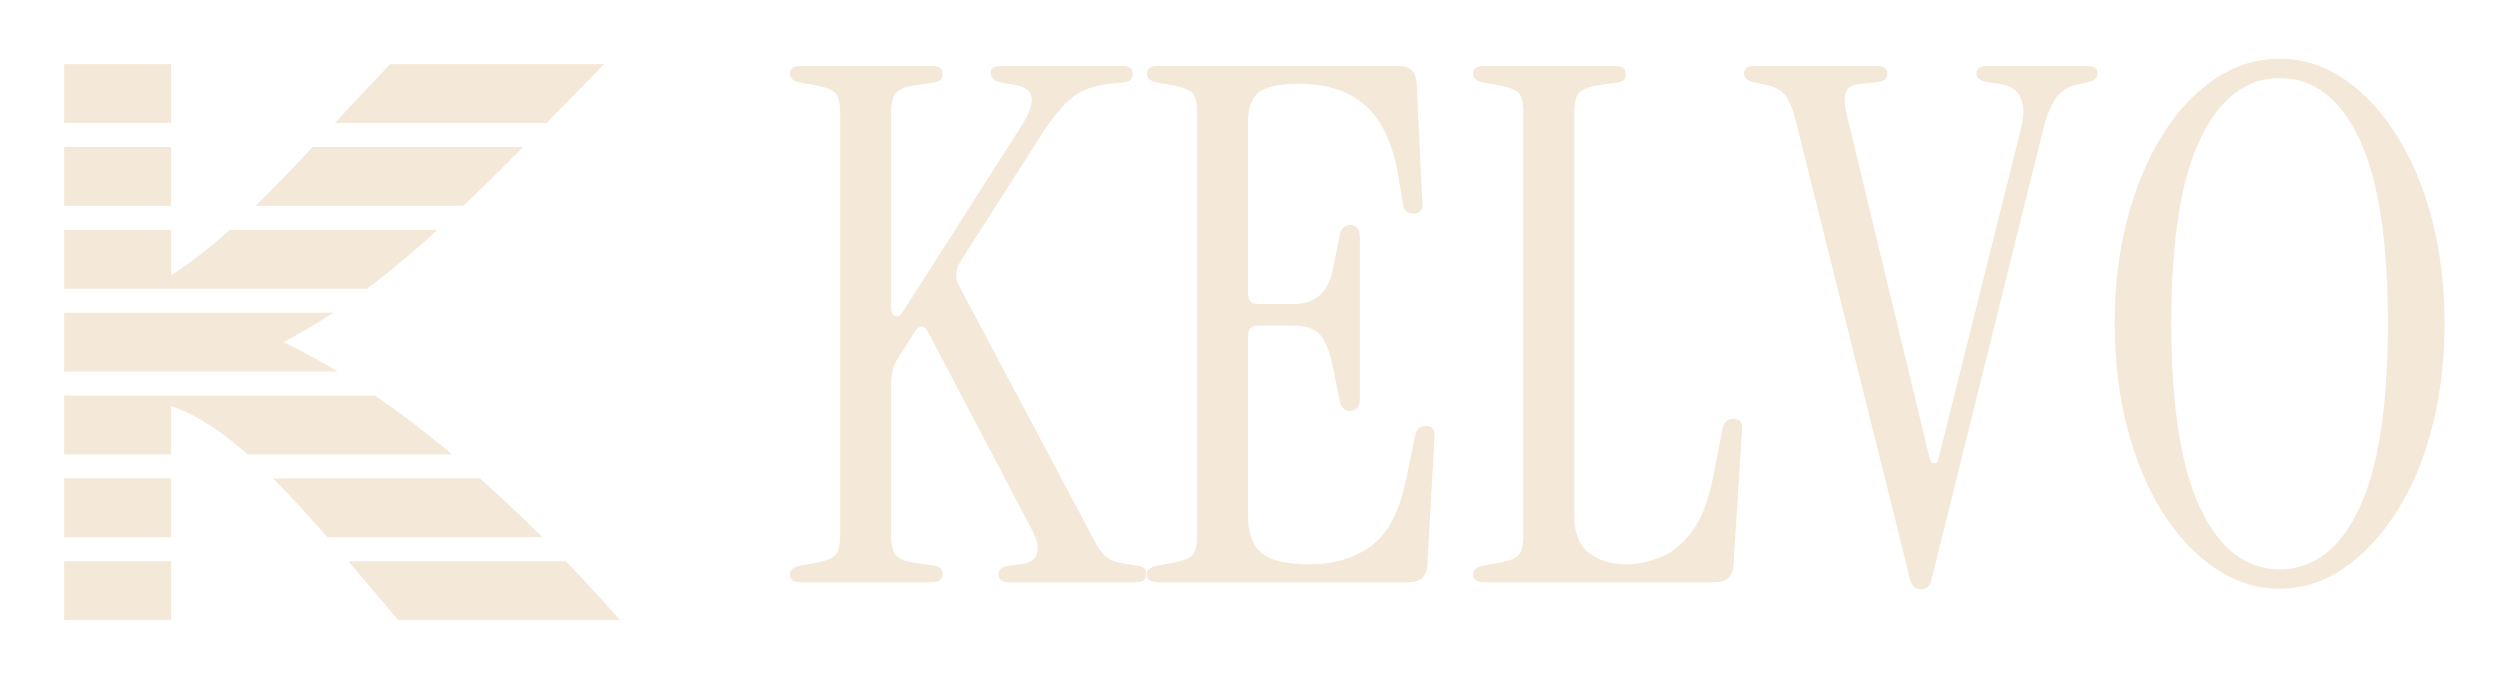
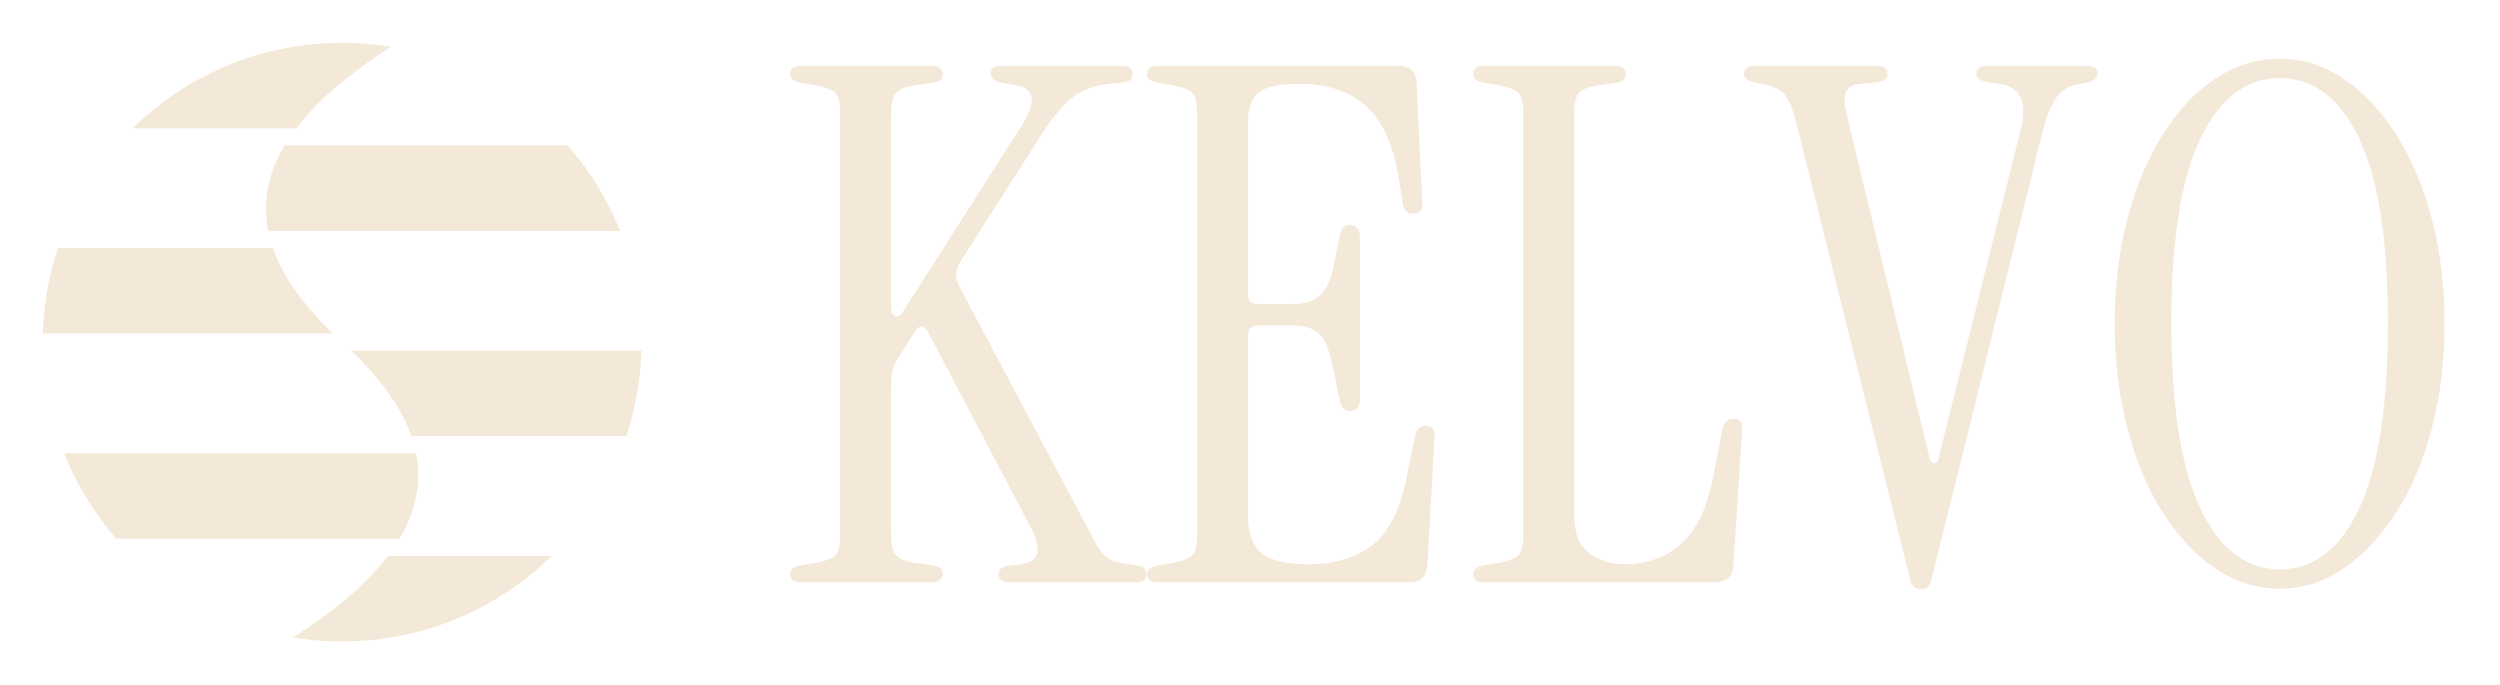
<svg xmlns="http://www.w3.org/2000/svg" viewBox="0 0 760 208" role="img" aria-labelledby="title desc">
  <g fill="#F4E9D8" transform="translate(0 0) scale(0.8125)">
    <defs>
-       <clipPath id="lockup-bands">
-         <path d="M24 24H64V103C92 85 116 55 146 24H226C184 67 147 107 106 128C150 149 194 189 232 232H149C115 192 89 160 64 152V232H24Z" />
+       <clipPath id="lockup-bands-outer">
+         <circle cx="128" cy="128" r="112" />
+       </clipPath>
+       <clipPath id="lockup-bands-left">
+         <path d="M0 0H178C84 46 84 88 128 128C172 168 172 210 78 256H0Z" />
+       </clipPath>
+       <clipPath id="lockup-bands-right">
+         <path d="M178 0H256V256H78C172 210 172 168 128 128C84 88 84 46 178 0Z" />
      </clipPath>
    </defs>
-     <g clip-path="url(#lockup-bands)">
-       <rect x="0" y="24" width="256" height="22" />
-       <rect x="0" y="55" width="256" height="22" />
-       <rect x="0" y="86" width="256" height="22" />
-       <rect x="0" y="117" width="256" height="22" />
-       <rect x="0" y="148" width="256" height="22" />
-       <rect x="0" y="179" width="256" height="22" />
-       <rect x="0" y="210" width="256" height="22" />
+     <g clip-path="url(#lockup-bands-outer)">
+       <g clip-path="url(#lockup-bands-left)">
+         <rect x="0" y="16" width="256" height="32" />
+         <rect x="0" y="92.8" width="256" height="32" />
+         <rect x="0" y="169.6" width="256" height="32" />
+       </g>
+       <g clip-path="url(#lockup-bands-right)">
+         <rect x="0" y="54.4" width="256" height="32" />
+         <rect x="0" y="131.2" width="256" height="32" />
+         <rect x="0" y="208" width="256" height="32" />
+       </g>
    </g>
  </g>
  <g aria-label="KELVO" fill="#F4E9D8" transform="translate(236 177) scale(0.218 -0.218)">
    <path transform="translate(0.000 0)" d="M34 0Q19 0 19 11Q19 20 32 23L55 27Q76 31 82.5 38Q89 45 89 66V654Q89 675 82.5 682Q76 689 55 693L32 697Q19 700 19 709Q19 720 34 720H217Q232 720 232 708Q232 699 221 697L194 693Q173 690 166.5 682Q160 674 160 653V383Q160 373 166 371Q172 369 177 378L341 635Q374 686 335 693L312 697Q299 700 299 710Q299 720 313 720H483Q497 720 497 709Q497 698 484 697L465 695Q434 692 414 677Q394 662 369 623L256 446Q246 429 255 413L443 59Q451 43 459.5 36Q468 29 480 27L504 23Q516 22 516 11Q516 0 502 0H324Q310 0 310 11Q310 21 323 23L340 25Q379 30 356 74L212 348Q208 356 203 356.5Q198 357 193 349L172 316Q165 306 162.5 297Q160 288 160 274V67Q160 46 166.5 38Q173 30 194 27L221 23Q232 21 232 12Q232 0 217 0Z" />
    <path transform="translate(497.835 0)" d="M34 0Q19 0 19 11Q19 20 32 23L55 27Q76 31 82.5 38Q89 45 89 66V654Q89 675 82.5 682Q76 689 55 693L32 697Q19 700 19 709Q19 720 34 720H370Q393 720 395 697L403 531Q405 514 390 514Q378 514 376 527L370 564Q359 632 325 663.5Q291 695 231 695Q191 695 175.5 683.5Q160 672 160 643V402Q160 388 174 388H224Q268 388 278 435L288 485Q292 500 305 498Q316 496 316 481V256Q316 241 305 239Q292 237 288 252L278 301Q271 336 258.5 347Q246 358 223 358H174Q160 358 160 344V93Q160 57 178.5 41Q197 25 246 25Q296 25 331.5 50.5Q367 76 381 146L393 205Q396 218 408 218Q422 218 420 201L410 23Q408 0 385 0Z" />
    <path transform="translate(952.670 0)" d="M34 0Q19 0 19 11Q19 20 32 23L55 27Q76 31 82.5 38Q89 45 89 66V654Q89 675 82.5 682Q76 689 55 693L32 697Q19 700 19 709Q19 720 34 720H217Q232 720 232 708Q232 699 221 697L194 693Q173 690 166.5 682Q160 674 160 653V93Q160 57 180.5 41Q201 25 232 25Q255 25 279.5 34.5Q304 44 324 70.5Q344 97 354 148L367 215Q370 228 382 228Q396 228 394 211L382 23Q380 0 357 0Z" />
    <path transform="translate(1367.505 0)" d="M229 -10Q225 -10 220 -7Q215 -4 213 6L55 640Q48 668 39.5 679Q31 690 11 694L-4 697Q-18 700 -18 710Q-18 720 -3 720H168Q182 720 182 709Q182 698 165 697L146 695Q129 694 124.5 684.5Q120 675 125 653L241 172Q243 166 247.5 166Q252 166 253 172L368 632Q382 689 338 695L323 697Q306 700 306 709Q306 720 320 720H460Q475 720 475 710Q475 700 461 697L446 694Q427 690 416.5 674.5Q406 659 399 631L244 6Q242 -4 237.5 -7Q233 -10 229 -10Z" />
    <path transform="translate(1826.339 0)" d="M270 -9Q222 -9 180 19.5Q138 48 106.5 98Q75 148 57.5 215.5Q40 283 40 361Q40 439 57.5 506Q75 573 106.5 623.5Q138 674 180 702Q222 730 270 730Q318 730 359.5 702Q401 674 433 623.5Q465 573 482.5 506Q500 439 500 361Q500 283 482.5 215.5Q465 148 433 98Q401 48 359.5 19.5Q318 -9 270 -9ZM270 18Q341 18 381 103Q421 188 421 361Q421 534 381 618.5Q341 703 270 703Q200 703 159.5 618.5Q119 534 119 361Q119 188 159.5 103Q200 18 270 18Z" />
  </g>
</svg>
